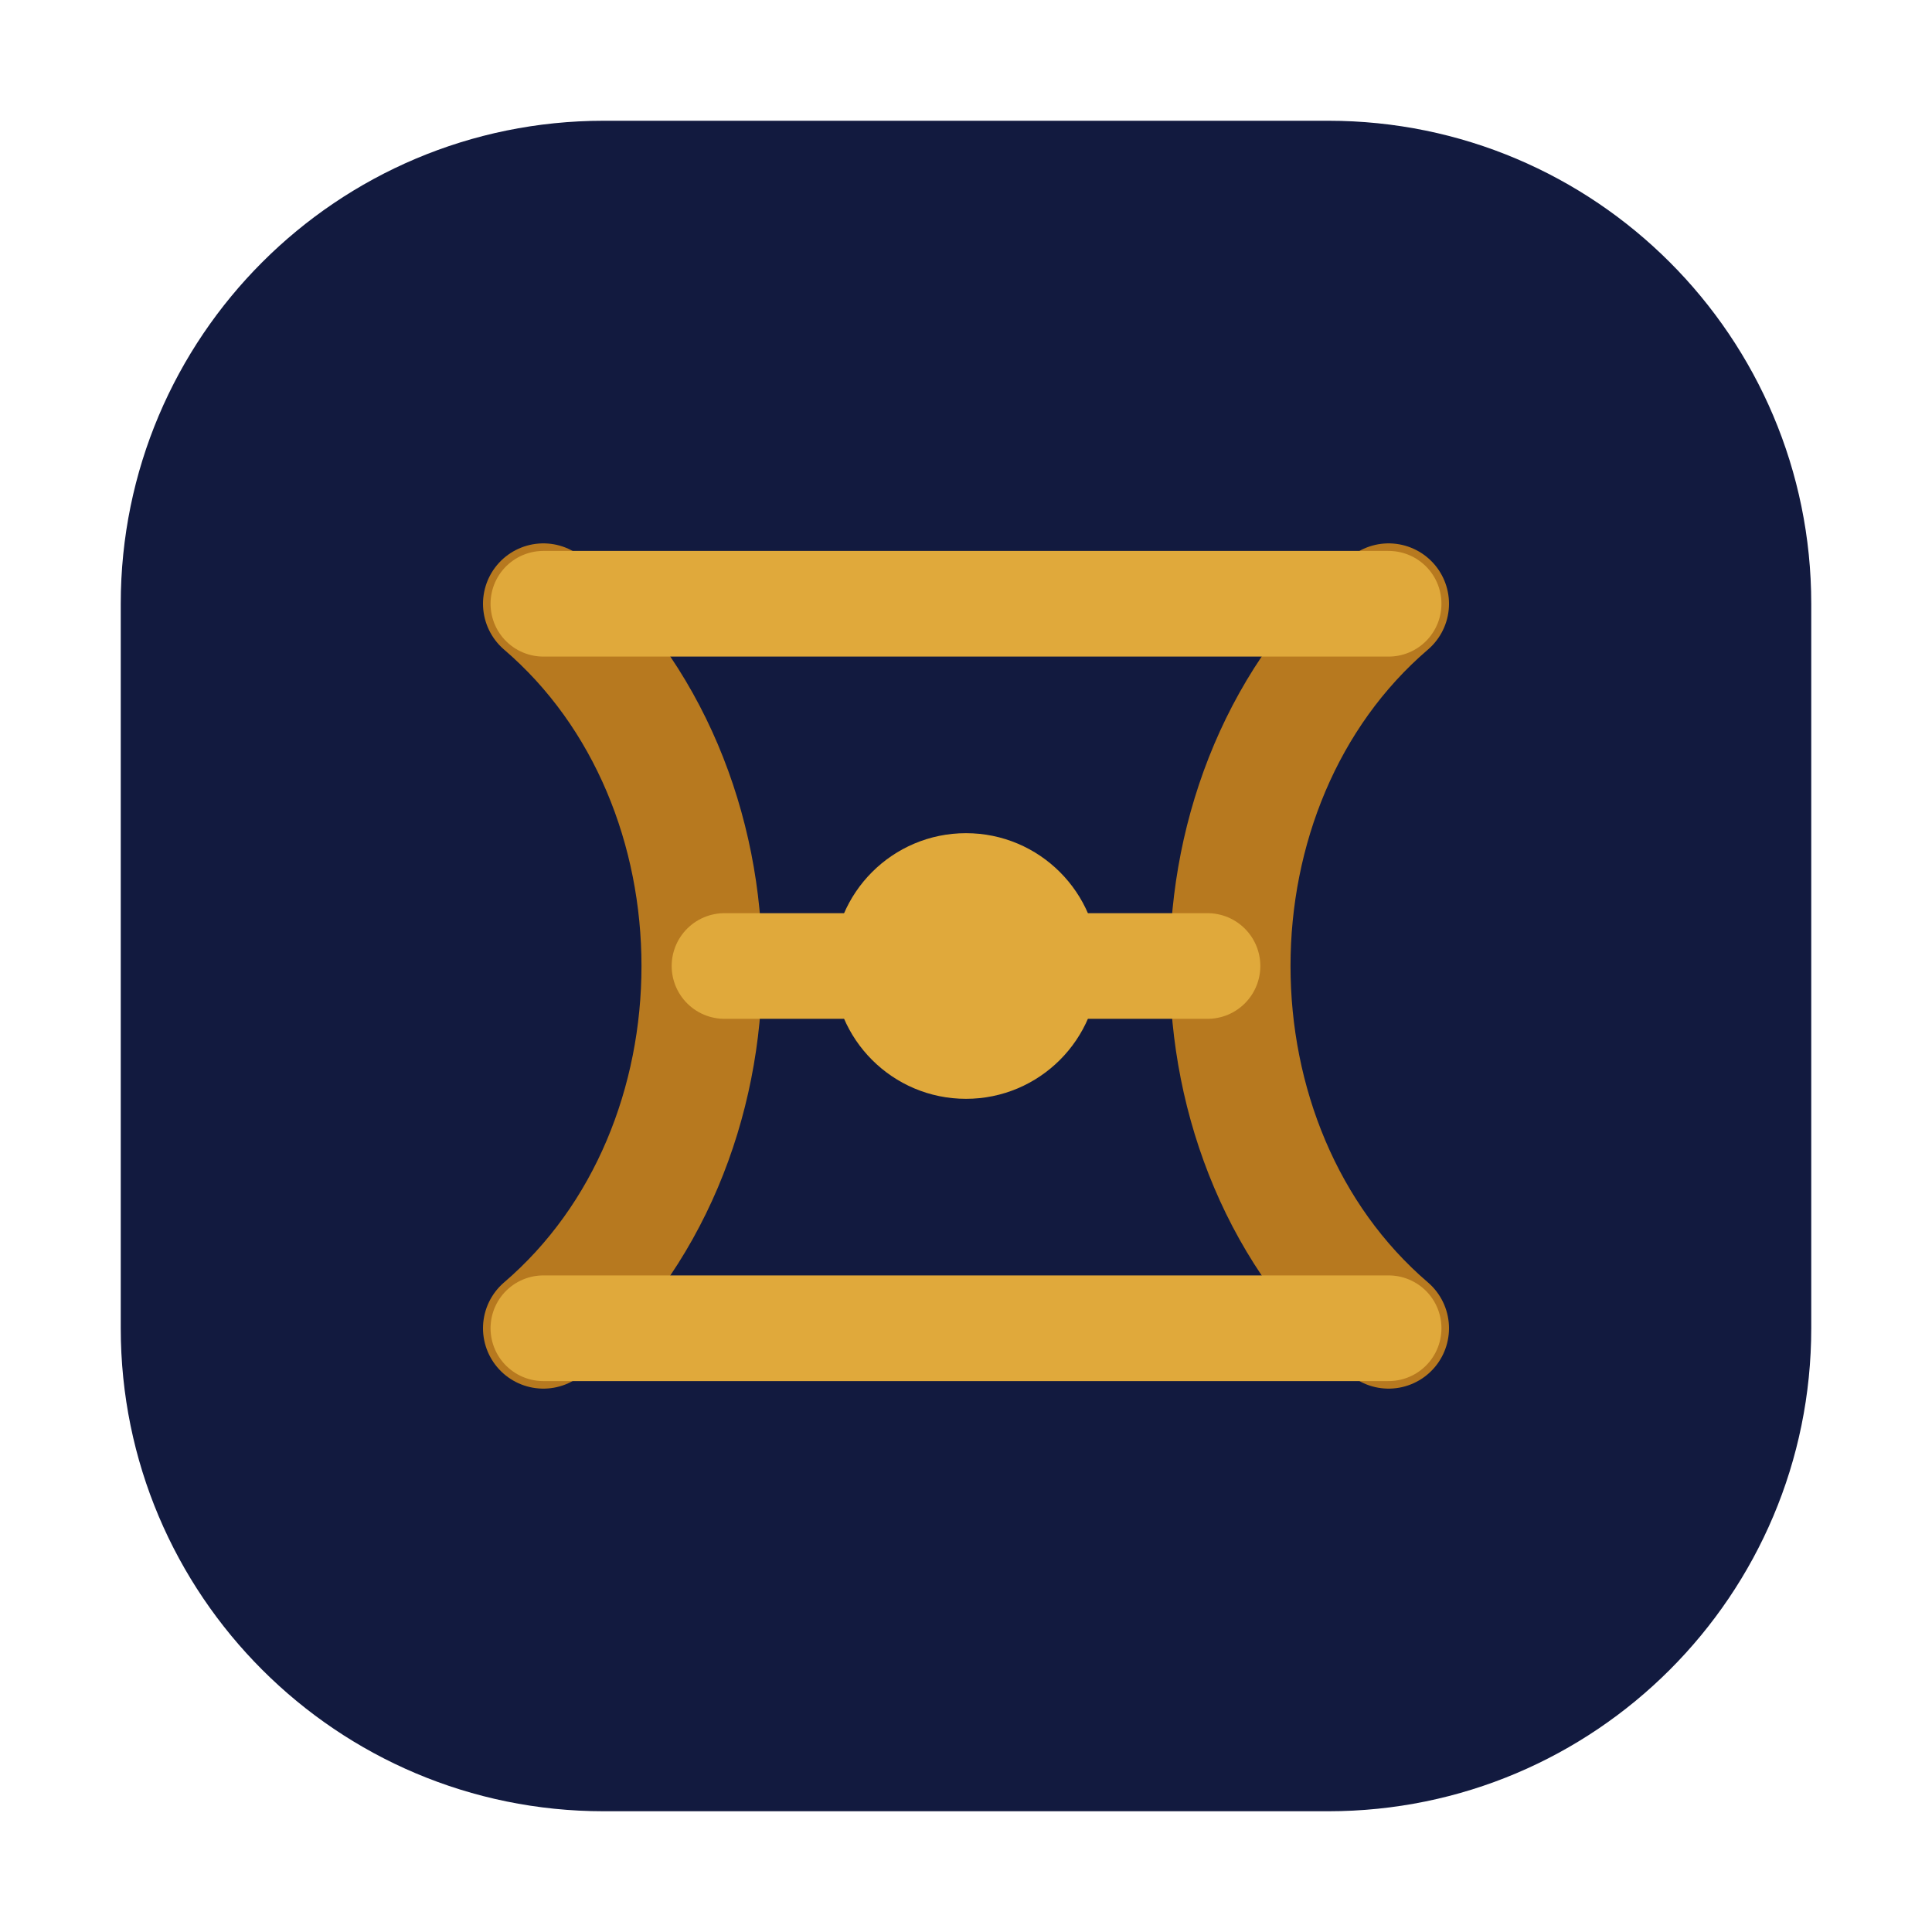
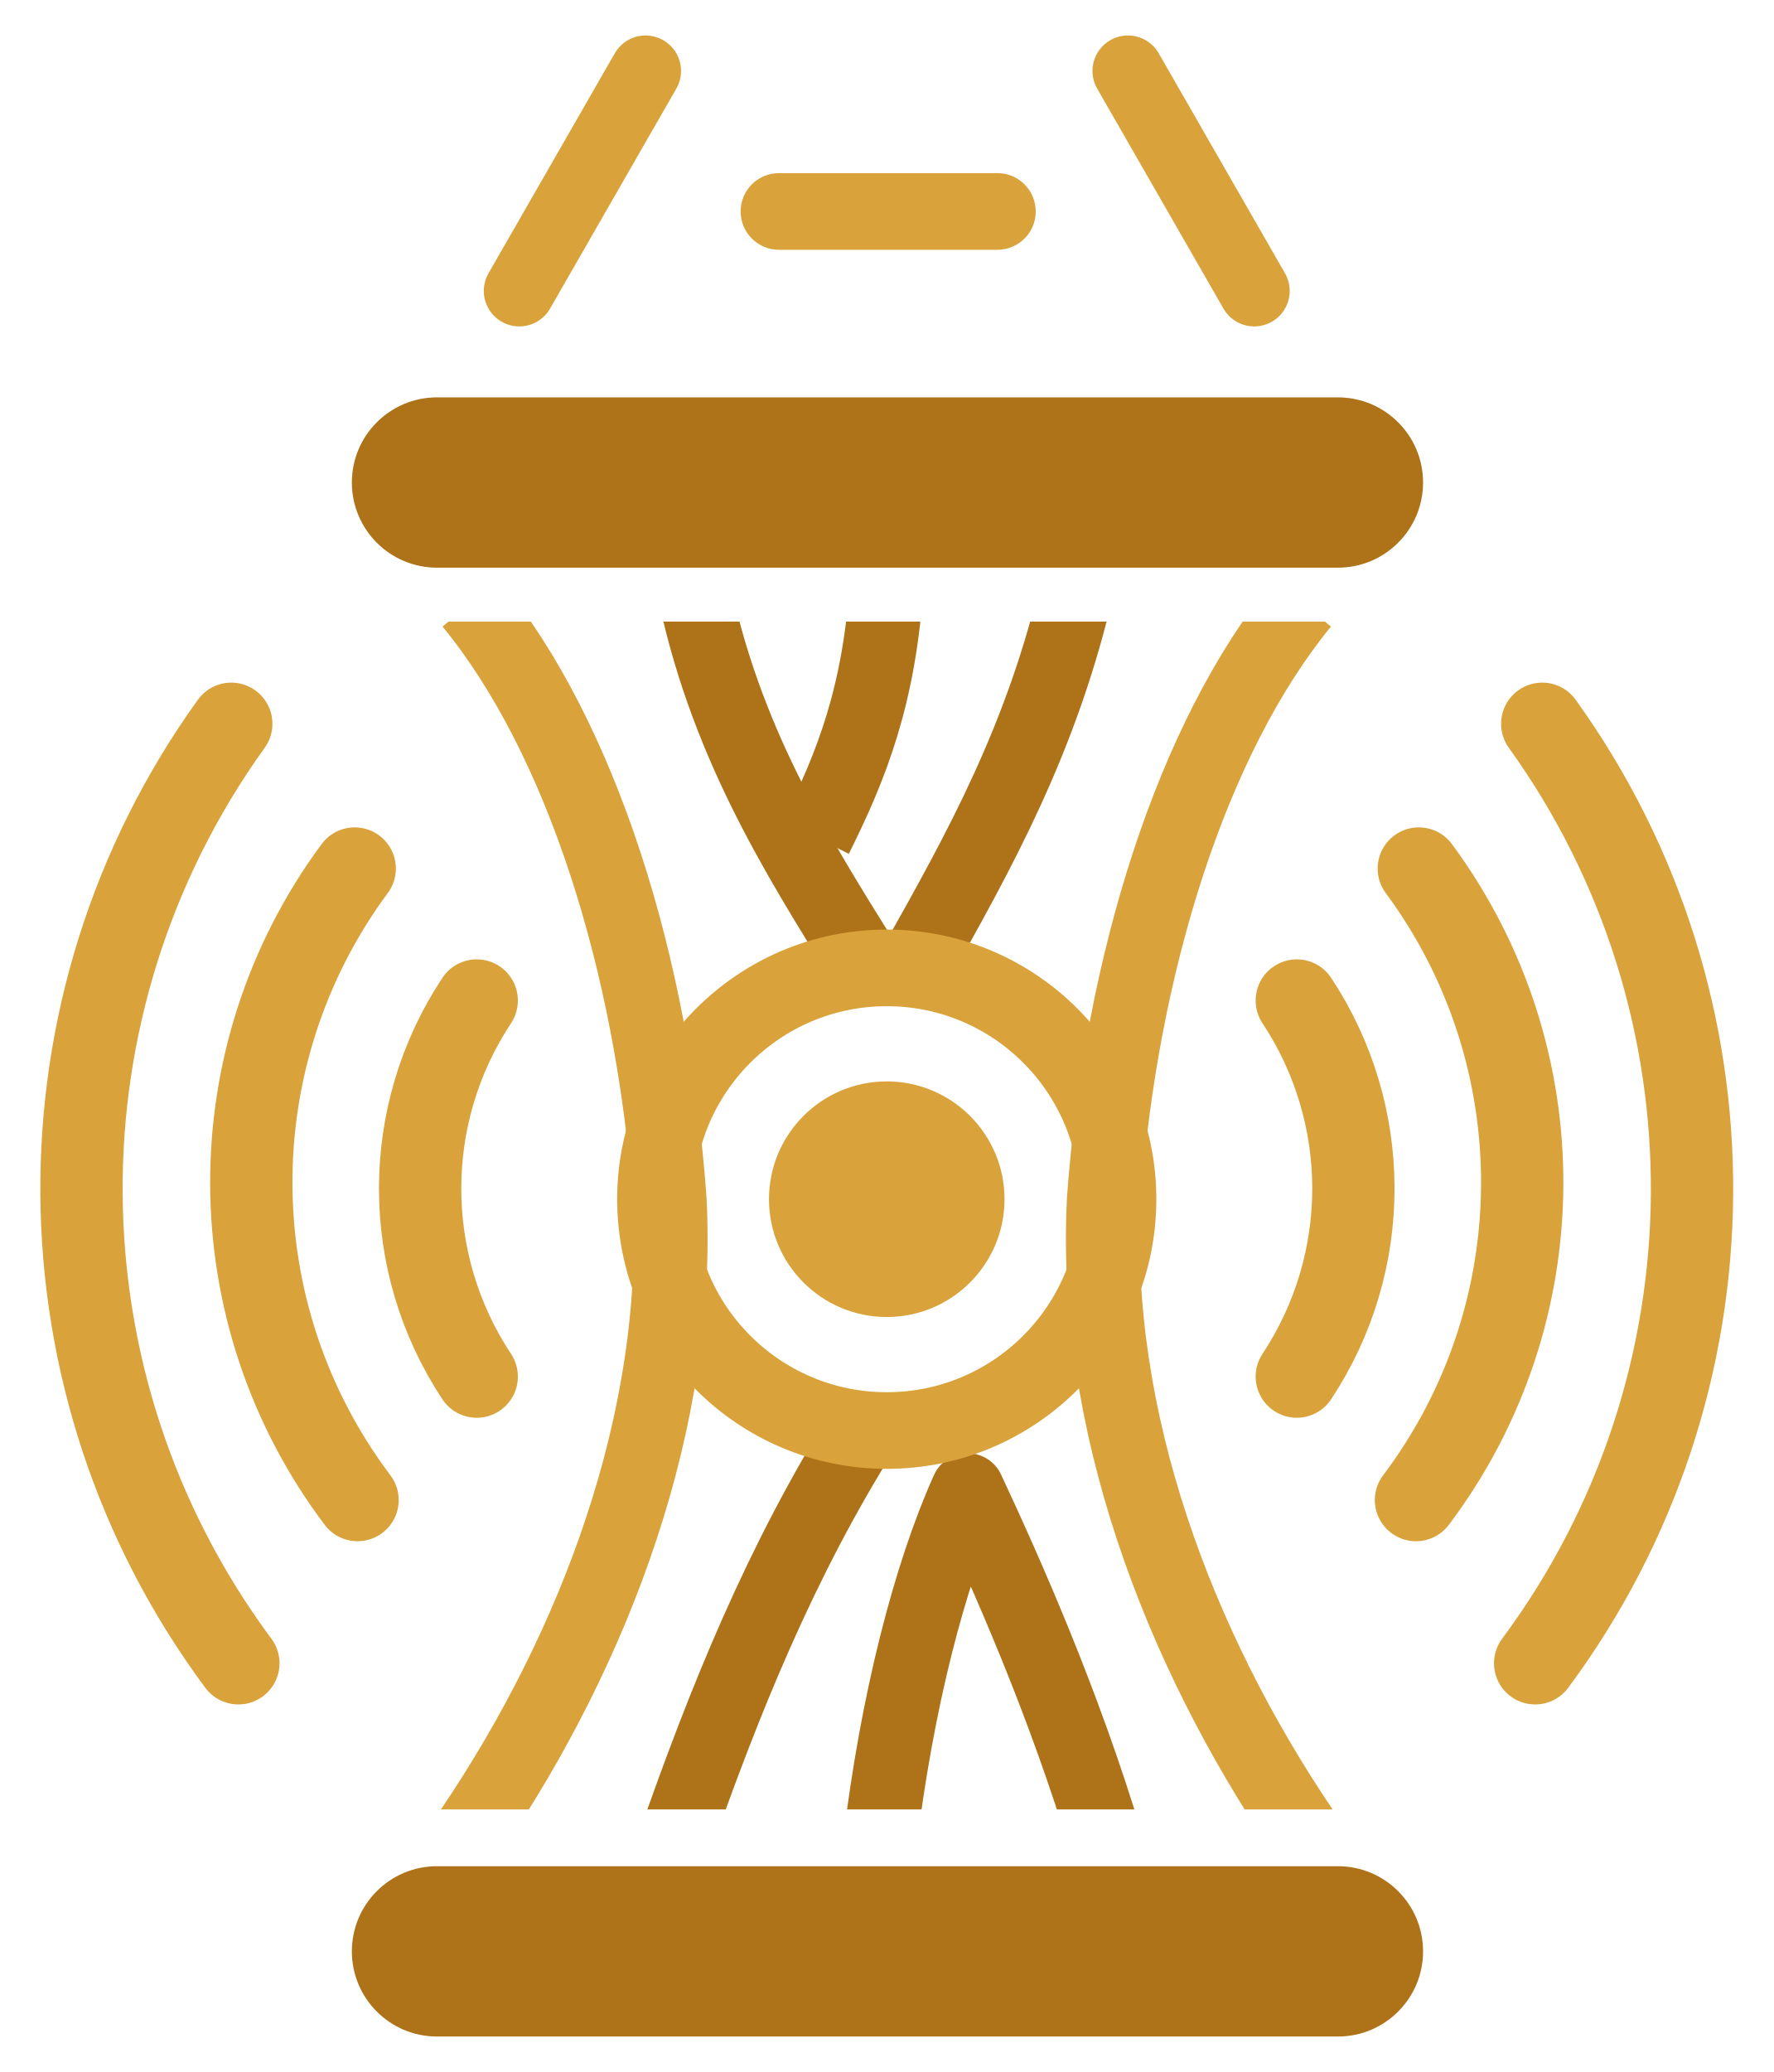
- <svg xmlns="http://www.w3.org/2000/svg" viewBox="0 0 32 32" fill="none" role="img" aria-label="Sokomu brand mark">
-   <rect x="2" y="2" width="28" height="28" rx="8" fill="#121A3F" />
-   <path d="M9 10C12.5 13 12.5 19 9 22M23 10C19.5 13 19.5 19 23 22" stroke="#B7791F" stroke-width="2" stroke-linecap="round" />
-   <path d="M9 10H23M9 22H23M12 16H20" stroke="#E0A93B" stroke-width="1.75" stroke-linecap="round" />
-   <circle cx="16" cy="16" r="2.2" fill="#E0A93B" />
+ <svg xmlns="http://www.w3.org/2000/svg" viewBox="340 200 1250 1460" role="img" aria-label="Sokomu">
+   <defs>
+     <clipPath id="sk-body">
+       <rect x="500" y="638" width="930" height="837" />
+     </clipPath>
+   </defs>
+   <g fill="none" stroke-linecap="round" stroke-linejoin="round">
+     <path d="M795 250 L706 405 M1135 250 L1224 405" stroke="#D9A23A" stroke-width="50" />
+     <rect x="862" y="322" width="208" height="54" rx="27" fill="#D9A23A" stroke="none" />
+     <rect x="588" y="480" width="755" height="120" rx="60" fill="#AE7219" stroke="none" />
+     <rect x="588" y="1515" width="755" height="120" rx="60" fill="#AE7219" stroke="none" />
+     <g clip-path="url(#sk-body)" stroke-linecap="butt">
+       <g stroke="#AE7219" stroke-width="52">
+         <path d="M828 610 C850 720 900 800 950 880" />
+         <path d="M1100 610 C1075 720 1030 800 985 880" />
+         <path d="M965 610 C960 690 940 740 915 790" />
+         <path d="M815 1500 C850 1400 890 1300 950 1205" />
+         <path d="M960 1500 C972 1400 995 1310 1022 1250 C1050 1310 1090 1400 1120 1500" />
+       </g>
+       <g stroke="#D9A23A" stroke-width="52">
+         <path d="M672 625 C750 720 800 880 812 1045 C820 1200 760 1360 672 1490" />
+         <path d="M1258 625 C1180 720 1130 880 1118 1045 C1110 1200 1170 1360 1258 1490" />
+       </g>
+     </g>
+     <circle cx="965" cy="1045" r="163" stroke="#D9A23A" stroke-width="54" />
+     <circle cx="965" cy="1045" r="83" fill="#D9A23A" stroke="none" />
+     <g stroke="#D9A23A" stroke-width="58">
+       <path d="M676 905 A240 240 0 0 0 676 1170" />
+       <path d="M590 812 A372 372 0 0 0 592 1257" />
+       <path d="M503 710 A561 561 0 0 0 508 1372" />
+       <path d="M1254 905 A240 240 0 0 1 1254 1170" />
+       <path d="M1340 812 A372 372 0 0 1 1338 1257" />
+       <path d="M1427 710 A561 561 0 0 1 1422 1372" />
+     </g>
+   </g>
</svg>
